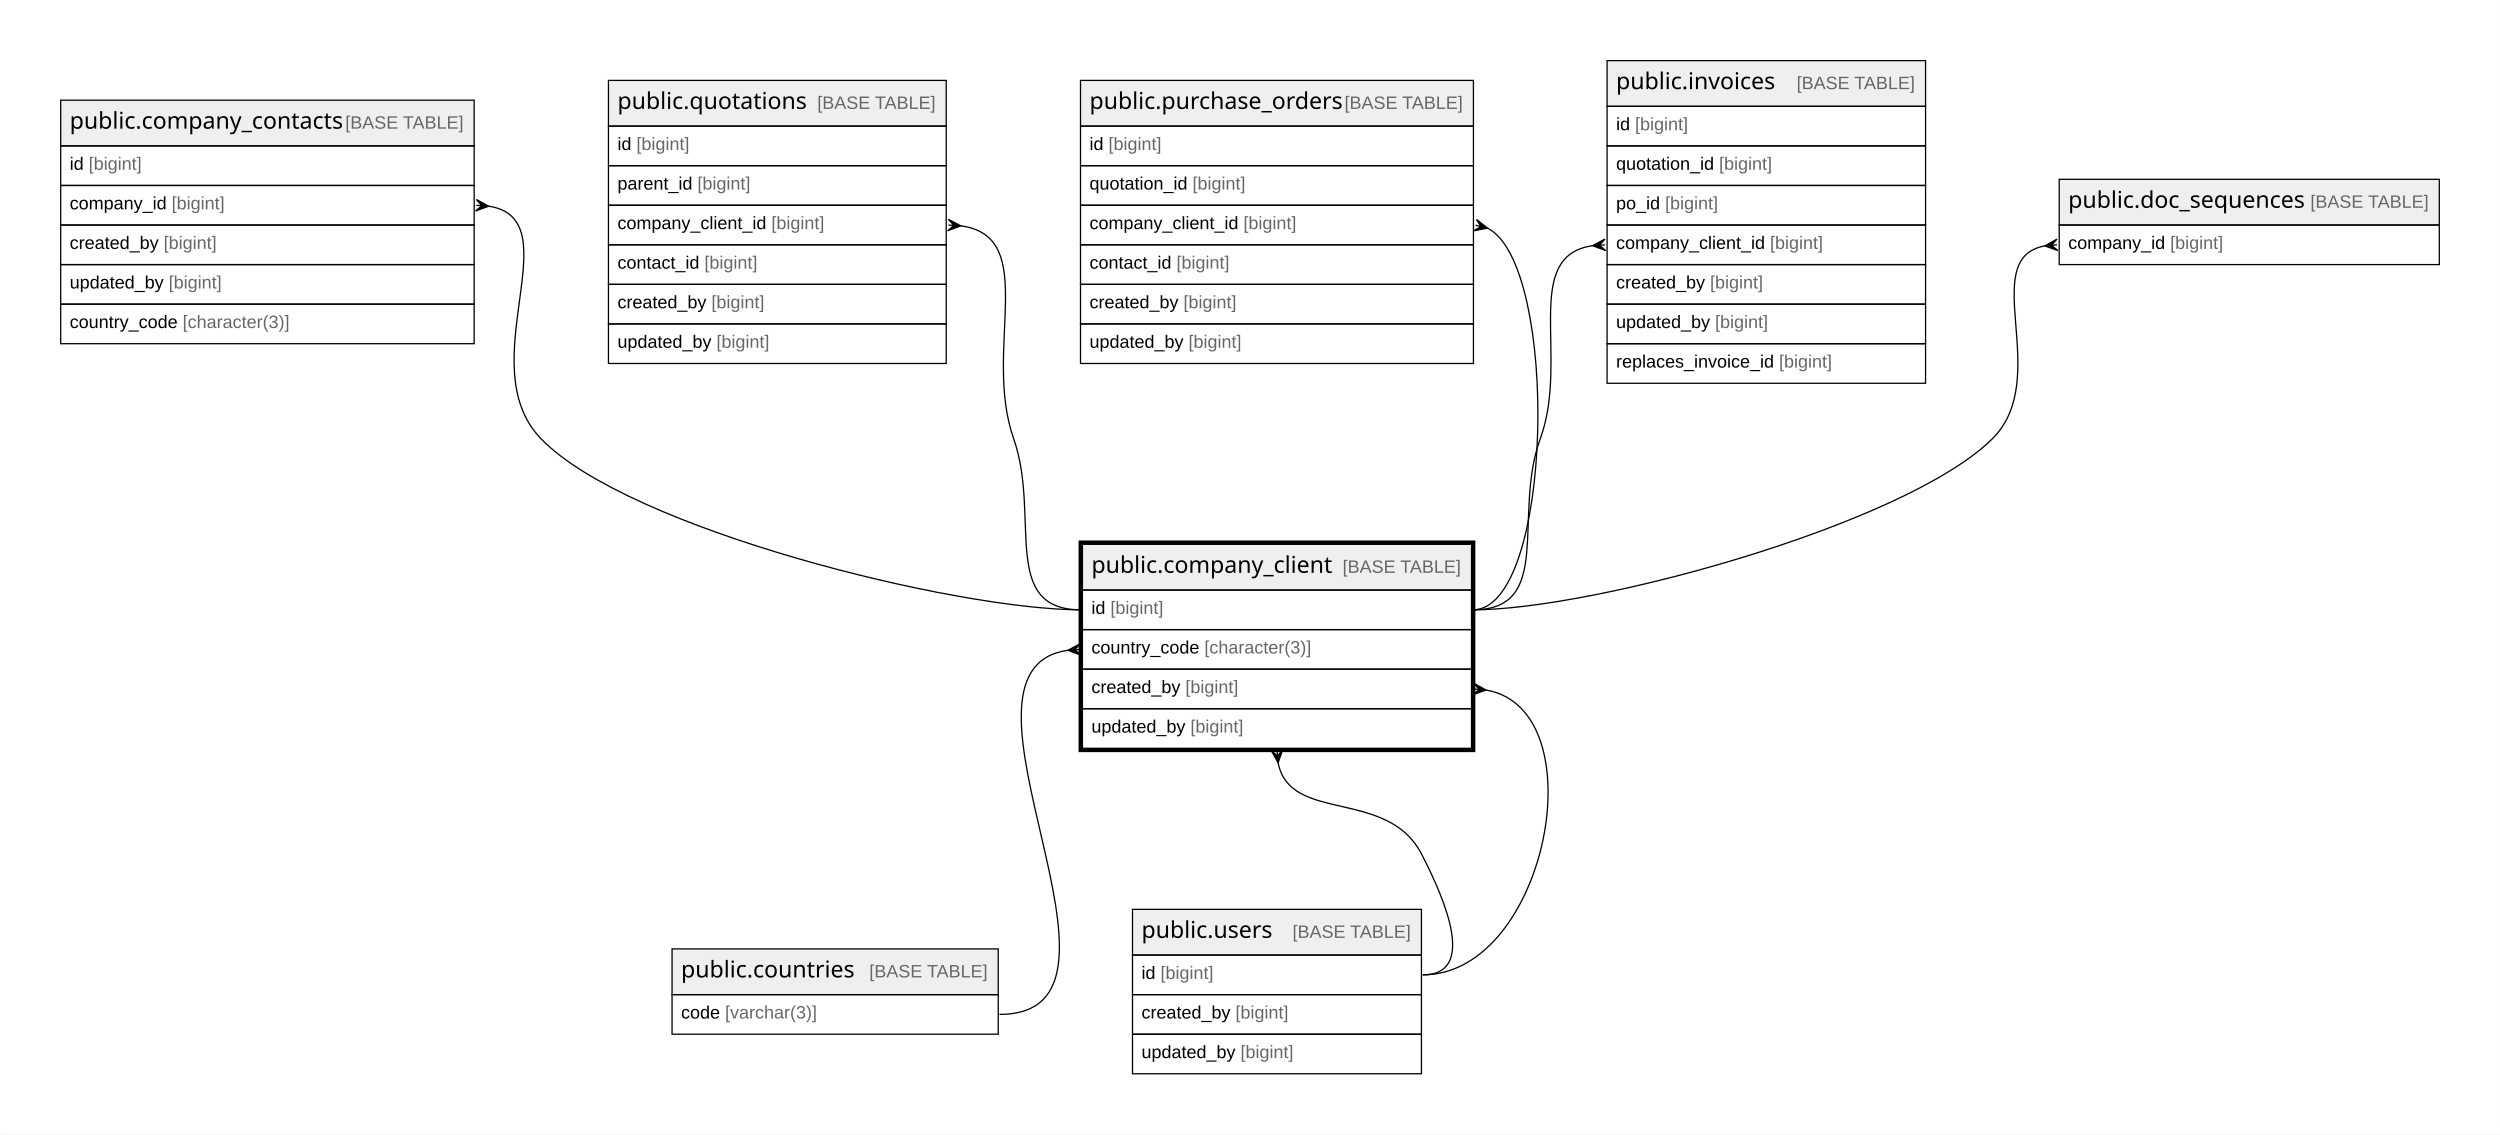
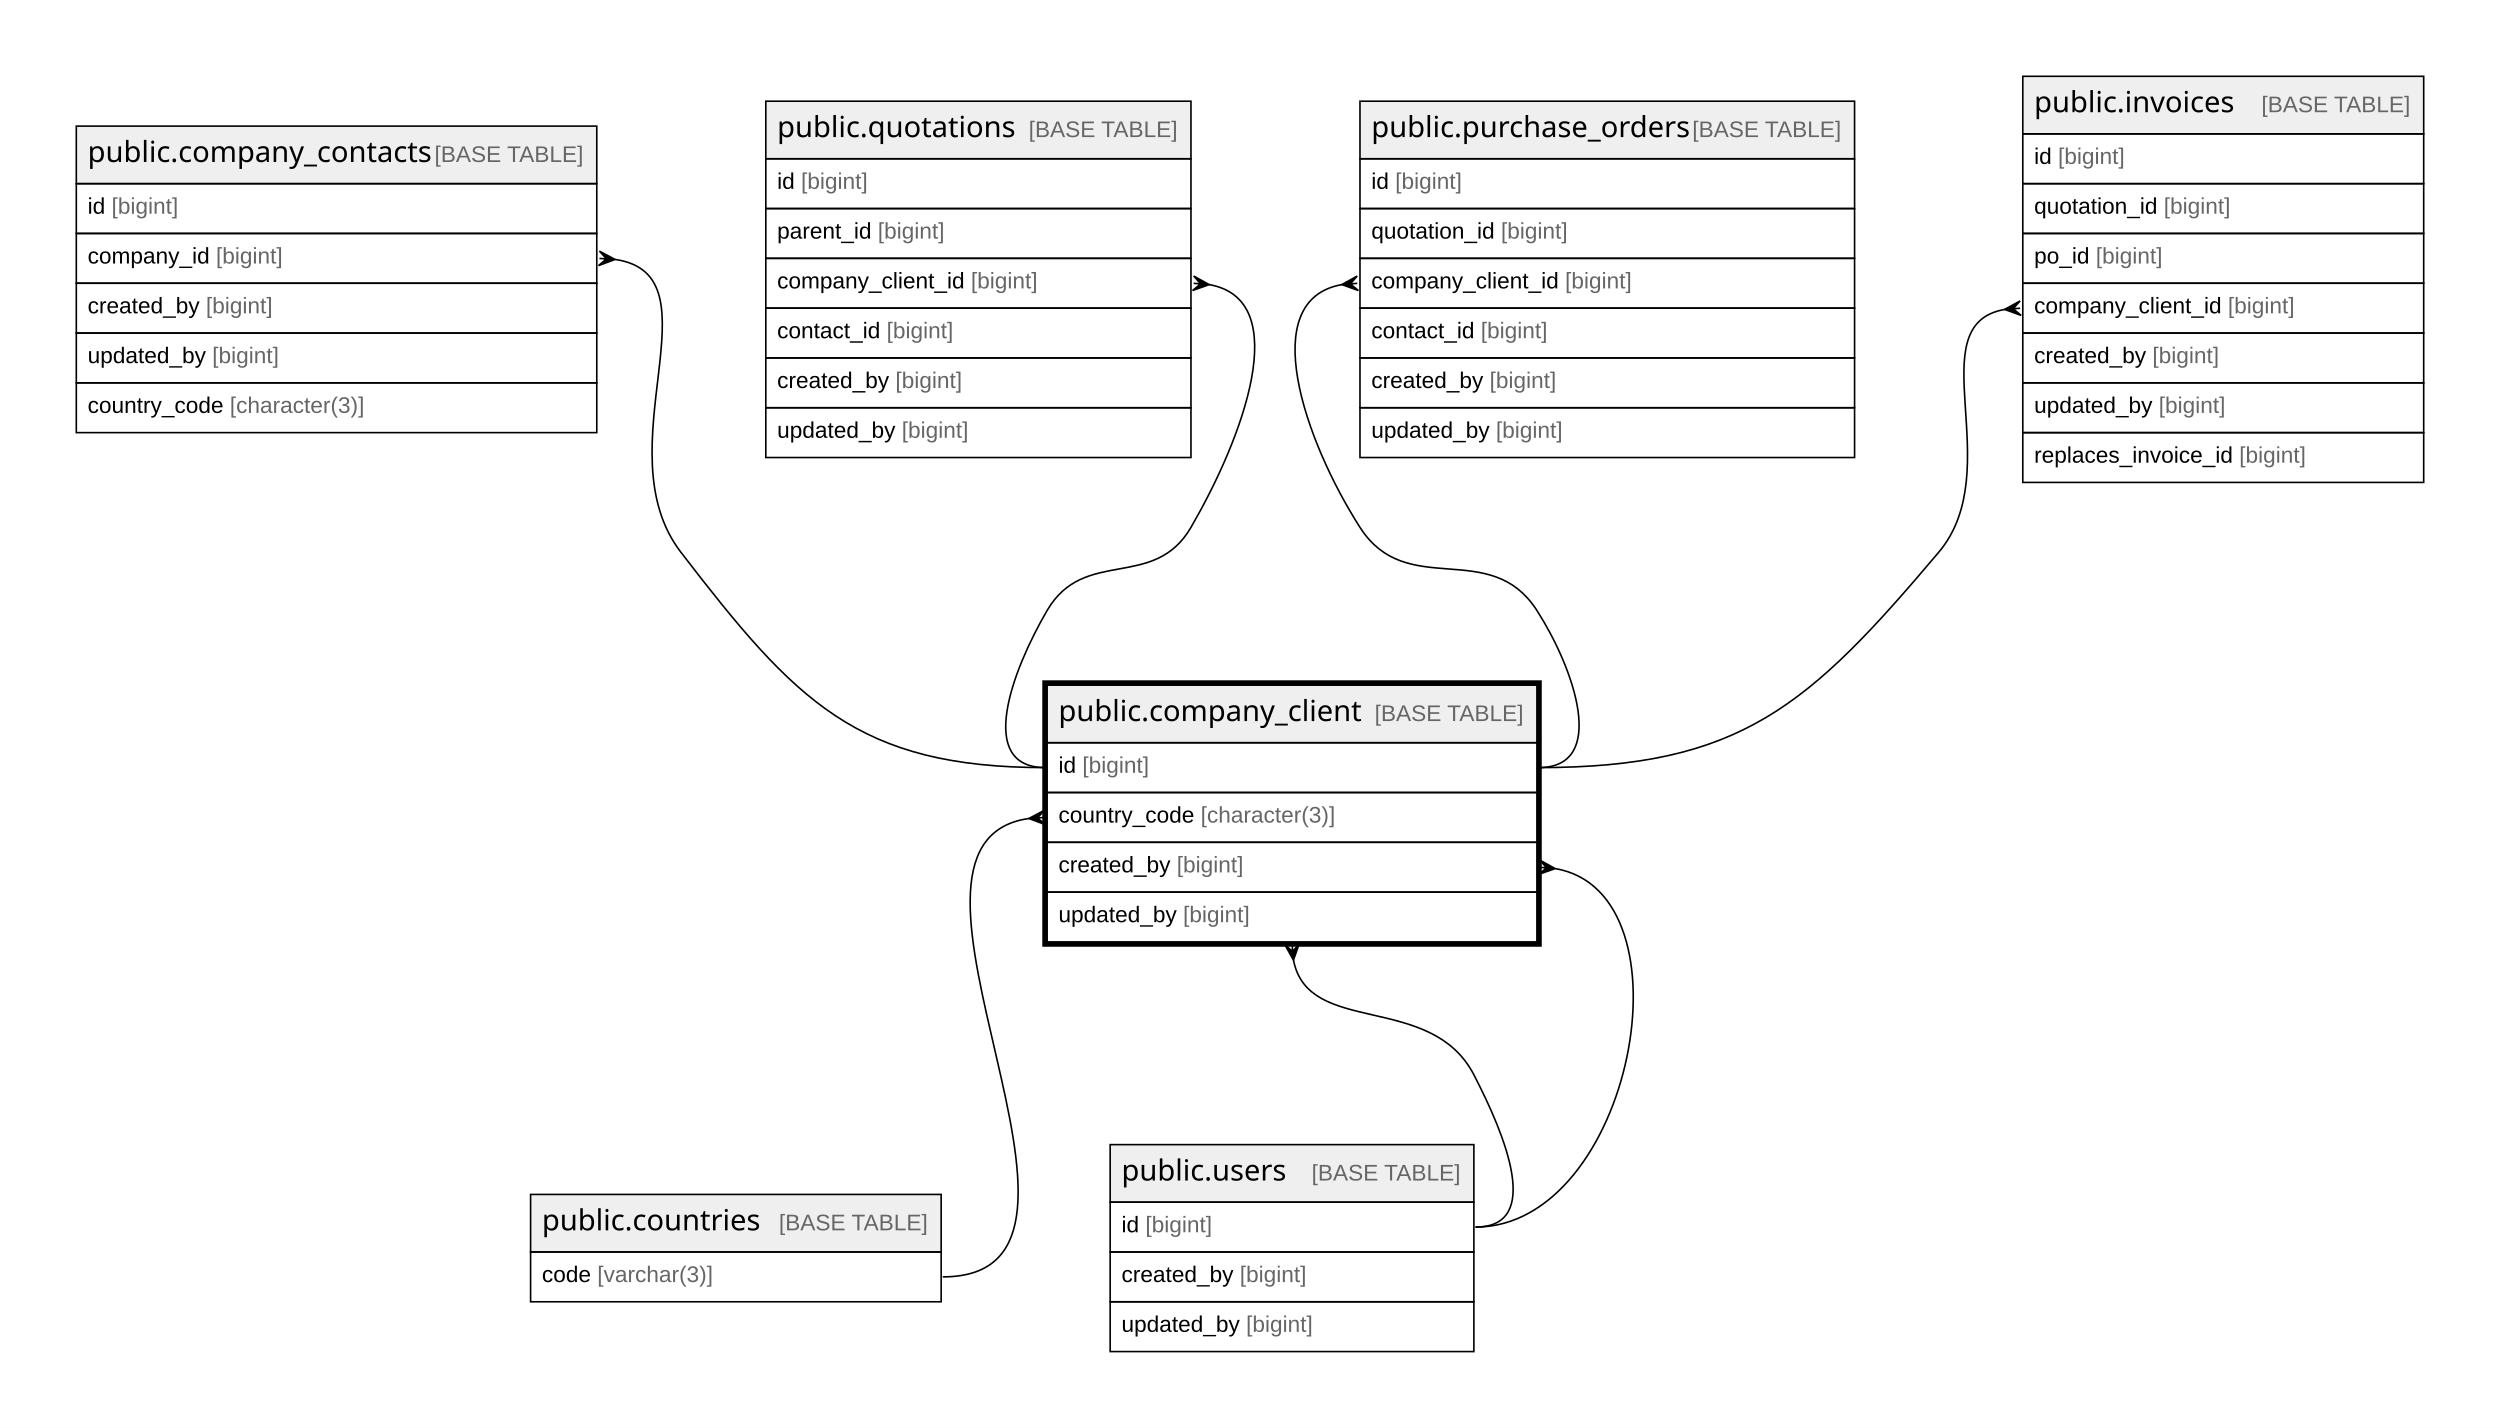
- <svg xmlns="http://www.w3.org/2000/svg" width="1946pt" height="883pt" viewBox="0.00 0.00 1946.34 883.20">
+ <svg xmlns="http://www.w3.org/2000/svg" width="1546pt" height="883pt" viewBox="0.00 0.00 1546.35 883.20">
  <g id="graph0" class="graph" transform="scale(1 1) rotate(0) translate(4 879.2)">
-     <polygon fill="white" stroke="none" points="-4,4 -4,-879.2 1942.34,-879.2 1942.34,4 -4,4" />
+     <polygon fill="white" stroke="none" points="-4,4 -4,-879.2 1542.35,-879.2 1542.35,4 -4,4" />
    <g id="node1" class="node">
-       <polygon fill="#efefef" stroke="none" points="838.7,-419.8 838.7,-455.4 1141.64,-455.4 1141.64,-419.8 838.7,-419.8" />
-       <polygon fill="none" stroke="black" points="838.7,-419.8 838.7,-455.4 1141.64,-455.4 1141.64,-419.8 838.7,-419.8" />
-       <text text-anchor="start" x="845.7" y="-433.2" font-family="Arial Bold" font-size="18.00">public.company_client</text>
-       <text text-anchor="start" x="1010.15" y="-433.2" font-family="Arial" font-size="14.00">    </text>
-       <text text-anchor="start" x="1041.27" y="-433.2" font-family="Arial" font-size="14.00" fill="#666666">[BASE TABLE]</text>
-       <polygon fill="none" stroke="black" points="838.7,-389 838.7,-419.8 1141.64,-419.8 1141.64,-389 838.7,-389" />
-       <text text-anchor="start" x="845.7" y="-401.2" font-family="Arial" font-size="14.00">id </text>
-       <text text-anchor="start" x="860.48" y="-401.2" font-family="Arial" font-size="14.00" fill="#666666">[bigint]</text>
-       <polygon fill="none" stroke="black" points="838.7,-358.2 838.7,-389 1141.64,-389 1141.64,-358.2 838.7,-358.2" />
-       <text text-anchor="start" x="845.7" y="-370.4" font-family="Arial" font-size="14.00">country_code </text>
-       <text text-anchor="start" x="933.64" y="-370.4" font-family="Arial" font-size="14.00" fill="#666666">[character(3)]</text>
-       <polygon fill="none" stroke="black" points="838.7,-327.4 838.7,-358.2 1141.64,-358.2 1141.64,-327.4 838.7,-327.4" />
-       <text text-anchor="start" x="845.7" y="-339.6" font-family="Arial" font-size="14.00">created_by </text>
-       <text text-anchor="start" x="918.85" y="-339.6" font-family="Arial" font-size="14.00" fill="#666666">[bigint]</text>
-       <polygon fill="none" stroke="black" points="838.7,-296.6 838.7,-327.4 1141.64,-327.4 1141.64,-296.6 838.7,-296.6" />
-       <text text-anchor="start" x="845.7" y="-308.8" font-family="Arial" font-size="14.00">updated_by </text>
-       <text text-anchor="start" x="922.76" y="-308.8" font-family="Arial" font-size="14.00" fill="#666666">[bigint]</text>
-       <polygon fill="none" stroke="black" stroke-width="3" points="837.2,-295.1 837.2,-456.9 1143.14,-456.9 1143.14,-295.1 837.2,-295.1" />
+       <polygon fill="#efefef" stroke="none" points="643.7,-419.8 643.7,-455.4 946.64,-455.4 946.64,-419.8 643.7,-419.8" />
+       <polygon fill="none" stroke="black" points="643.7,-419.8 643.7,-455.4 946.64,-455.4 946.64,-419.8 643.7,-419.8" />
+       <text text-anchor="start" x="650.7" y="-433.2" font-family="Arial Bold" font-size="18.00">public.company_client</text>
+       <text text-anchor="start" x="815.15" y="-433.2" font-family="Arial" font-size="14.00">    </text>
+       <text text-anchor="start" x="846.27" y="-433.2" font-family="Arial" font-size="14.00" fill="#666666">[BASE TABLE]</text>
+       <polygon fill="none" stroke="black" points="643.7,-389 643.7,-419.8 946.64,-419.8 946.64,-389 643.7,-389" />
+       <text text-anchor="start" x="650.7" y="-401.2" font-family="Arial" font-size="14.00">id </text>
+       <text text-anchor="start" x="665.48" y="-401.2" font-family="Arial" font-size="14.00" fill="#666666">[bigint]</text>
+       <polygon fill="none" stroke="black" points="643.7,-358.2 643.7,-389 946.64,-389 946.64,-358.2 643.7,-358.2" />
+       <text text-anchor="start" x="650.7" y="-370.4" font-family="Arial" font-size="14.00">country_code </text>
+       <text text-anchor="start" x="738.64" y="-370.4" font-family="Arial" font-size="14.00" fill="#666666">[character(3)]</text>
+       <polygon fill="none" stroke="black" points="643.7,-327.4 643.7,-358.2 946.64,-358.2 946.64,-327.4 643.7,-327.4" />
+       <text text-anchor="start" x="650.7" y="-339.6" font-family="Arial" font-size="14.00">created_by </text>
+       <text text-anchor="start" x="723.85" y="-339.6" font-family="Arial" font-size="14.00" fill="#666666">[bigint]</text>
+       <polygon fill="none" stroke="black" points="643.7,-296.6 643.7,-327.4 946.64,-327.4 946.64,-296.6 643.7,-296.6" />
+       <text text-anchor="start" x="650.7" y="-308.8" font-family="Arial" font-size="14.00">updated_by </text>
+       <text text-anchor="start" x="727.76" y="-308.8" font-family="Arial" font-size="14.00" fill="#666666">[bigint]</text>
+       <polygon fill="none" stroke="black" stroke-width="3" points="642.2,-295.1 642.2,-456.9 948.14,-456.9 948.14,-295.1 642.2,-295.1" />
+     </g>
+     <g id="node6" class="node">
+       <polygon fill="#efefef" stroke="none" points="324.19,-104.8 324.19,-140.4 578.15,-140.4 578.15,-104.8 324.19,-104.8" />
+       <polygon fill="none" stroke="black" points="324.19,-104.8 324.19,-140.4 578.15,-140.4 578.15,-104.8 324.19,-104.8" />
+       <text text-anchor="start" x="331.19" y="-118.2" font-family="Arial Bold" font-size="18.00">public.countries</text>
+       <text text-anchor="start" x="446.66" y="-118.2" font-family="Arial" font-size="14.00">    </text>
+       <text text-anchor="start" x="477.78" y="-118.2" font-family="Arial" font-size="14.00" fill="#666666">[BASE TABLE]</text>
+       <polygon fill="none" stroke="black" points="324.19,-74 324.19,-104.8 578.15,-104.8 578.15,-74 324.19,-74" />
+       <text text-anchor="start" x="331.19" y="-86.2" font-family="Arial" font-size="14.00">code </text>
+       <text text-anchor="start" x="365.44" y="-86.2" font-family="Arial" font-size="14.00" fill="#666666">[varchar(3)]</text>
+     </g>
+     <g id="edge5" class="edge">
+       <path fill="none" stroke="black" d="M632.47,-372.93C524.07,-357.73 704.91,-89.4 579.15,-89.4" />
+       <polygon fill="black" stroke="black" points="632.38,-372.92 642.07,-378.07 637.71,-373.27 642.03,-373.56 642.03,-373.56 642.03,-373.56 637.71,-373.27 642.66,-369.09 632.38,-372.92" />
    </g>
    <g id="node7" class="node">
-       <polygon fill="#efefef" stroke="none" points="519.19,-104.8 519.19,-140.4 773.15,-140.4 773.15,-104.8 519.19,-104.8" />
-       <polygon fill="none" stroke="black" points="519.19,-104.8 519.19,-140.4 773.15,-140.4 773.15,-104.8 519.19,-104.8" />
-       <text text-anchor="start" x="526.19" y="-118.2" font-family="Arial Bold" font-size="18.00">public.countries</text>
-       <text text-anchor="start" x="641.66" y="-118.2" font-family="Arial" font-size="14.00">    </text>
-       <text text-anchor="start" x="672.78" y="-118.2" font-family="Arial" font-size="14.00" fill="#666666">[BASE TABLE]</text>
-       <polygon fill="none" stroke="black" points="519.19,-74 519.19,-104.8 773.15,-104.8 773.15,-74 519.19,-74" />
-       <text text-anchor="start" x="526.19" y="-86.2" font-family="Arial" font-size="14.00">code </text>
-       <text text-anchor="start" x="560.44" y="-86.2" font-family="Arial" font-size="14.00" fill="#666666">[varchar(3)]</text>
+       <polygon fill="#efefef" stroke="none" points="682.68,-135.6 682.68,-171.2 907.65,-171.2 907.65,-135.6 682.68,-135.6" />
+       <polygon fill="none" stroke="black" points="682.68,-135.6 682.68,-171.2 907.65,-171.2 907.65,-135.6 682.68,-135.6" />
+       <text text-anchor="start" x="689.68" y="-149" font-family="Arial Bold" font-size="18.00">public.users</text>
+       <text text-anchor="start" x="776.16" y="-149" font-family="Arial" font-size="14.00">    </text>
+       <text text-anchor="start" x="807.28" y="-149" font-family="Arial" font-size="14.00" fill="#666666">[BASE TABLE]</text>
+       <polygon fill="none" stroke="black" points="682.68,-104.8 682.68,-135.6 907.65,-135.6 907.65,-104.8 682.68,-104.8" />
+       <text text-anchor="start" x="689.68" y="-117" font-family="Arial" font-size="14.00">id </text>
+       <text text-anchor="start" x="704.47" y="-117" font-family="Arial" font-size="14.00" fill="#666666">[bigint]</text>
+       <polygon fill="none" stroke="black" points="682.68,-74 682.68,-104.8 907.65,-104.8 907.65,-74 682.68,-74" />
+       <text text-anchor="start" x="689.68" y="-86.2" font-family="Arial" font-size="14.00">created_by </text>
+       <text text-anchor="start" x="762.84" y="-86.2" font-family="Arial" font-size="14.00" fill="#666666">[bigint]</text>
+       <polygon fill="none" stroke="black" points="682.68,-43.2 682.68,-74 907.65,-74 907.65,-43.2 682.68,-43.2" />
+       <text text-anchor="start" x="689.68" y="-55.4" font-family="Arial" font-size="14.00">updated_by </text>
+       <text text-anchor="start" x="766.75" y="-55.4" font-family="Arial" font-size="14.00" fill="#666666">[bigint]</text>
    </g>
    <g id="edge6" class="edge">
-       <path fill="none" stroke="black" d="M827.47,-372.93C719.07,-357.73 899.91,-89.4 774.15,-89.4" />
-       <polygon fill="black" stroke="black" points="827.38,-372.92 837.07,-378.07 832.71,-373.27 837.03,-373.56 837.03,-373.56 837.03,-373.56 832.71,-373.27 837.66,-369.09 827.38,-372.92" />
-     </g>
-     <g id="node8" class="node">
-       <polygon fill="#efefef" stroke="none" points="877.68,-135.6 877.68,-171.2 1102.65,-171.2 1102.65,-135.6 877.68,-135.6" />
-       <polygon fill="none" stroke="black" points="877.68,-135.6 877.68,-171.2 1102.65,-171.2 1102.65,-135.6 877.68,-135.6" />
-       <text text-anchor="start" x="884.68" y="-149" font-family="Arial Bold" font-size="18.00">public.users</text>
-       <text text-anchor="start" x="971.16" y="-149" font-family="Arial" font-size="14.00">    </text>
-       <text text-anchor="start" x="1002.28" y="-149" font-family="Arial" font-size="14.00" fill="#666666">[BASE TABLE]</text>
-       <polygon fill="none" stroke="black" points="877.68,-104.8 877.68,-135.6 1102.65,-135.6 1102.65,-104.8 877.68,-104.8" />
-       <text text-anchor="start" x="884.68" y="-117" font-family="Arial" font-size="14.00">id </text>
-       <text text-anchor="start" x="899.47" y="-117" font-family="Arial" font-size="14.00" fill="#666666">[bigint]</text>
-       <polygon fill="none" stroke="black" points="877.68,-74 877.68,-104.8 1102.65,-104.8 1102.65,-74 877.68,-74" />
-       <text text-anchor="start" x="884.68" y="-86.2" font-family="Arial" font-size="14.00">created_by </text>
-       <text text-anchor="start" x="957.84" y="-86.2" font-family="Arial" font-size="14.00" fill="#666666">[bigint]</text>
-       <polygon fill="none" stroke="black" points="877.68,-43.2 877.68,-74 1102.65,-74 1102.65,-43.2 877.68,-43.2" />
-       <text text-anchor="start" x="884.68" y="-55.4" font-family="Arial" font-size="14.00">updated_by </text>
-       <text text-anchor="start" x="961.75" y="-55.4" font-family="Arial" font-size="14.00" fill="#666666">[bigint]</text>
+       <path fill="none" stroke="black" d="M957.98,-341.95C1045.18,-327 1005.46,-120.2 908.65,-120.2" />
+       <polygon fill="black" stroke="black" points="957.94,-341.95 947.6,-338.29 952.62,-342.39 948.3,-342.75 948.3,-342.75 948.3,-342.75 952.62,-342.39 948.34,-347.26 957.94,-341.95" />
    </g>
    <g id="edge7" class="edge">
-       <path fill="none" stroke="black" d="M1152.98,-341.95C1240.18,-327 1200.46,-120.2 1103.65,-120.2" />
-       <polygon fill="black" stroke="black" points="1152.94,-341.95 1142.6,-338.29 1147.62,-342.39 1143.3,-342.75 1143.3,-342.75 1143.3,-342.75 1147.62,-342.39 1143.34,-347.26 1152.94,-341.95" />
-     </g>
-     <g id="edge8" class="edge">
-       <path fill="none" stroke="black" d="M991.06,-285.42C1000.15,-237.87 1076,-265.83 1102.65,-214.4 1121.92,-177.23 1145.52,-120.2 1103.65,-120.2" />
-       <polygon fill="black" stroke="black" points="991.07,-285.31 985.71,-294.87 990.6,-290.62 990.23,-294.93 990.23,-294.93 990.23,-294.93 990.6,-290.62 994.68,-295.66 991.07,-285.31" />
+       <path fill="none" stroke="black" d="M796.06,-285.42C805.15,-237.87 881,-265.83 907.65,-214.4 926.92,-177.23 950.52,-120.2 908.65,-120.2" />
+       <polygon fill="black" stroke="black" points="796.07,-285.31 790.71,-294.87 795.6,-290.62 795.23,-294.93 795.23,-294.93 795.23,-294.93 795.6,-290.62 799.68,-295.66 796.07,-285.31" />
    </g>
    <g id="node2" class="node">
      <polygon fill="#efefef" stroke="none" points="43.2,-765.6 43.2,-801.2 365.13,-801.2 365.13,-765.6 43.2,-765.6" />
      <polygon fill="none" stroke="black" points="43.2,-765.6 43.2,-801.2 365.13,-801.2 365.13,-765.6 43.2,-765.6" />
      <text text-anchor="start" x="50.2" y="-779" font-family="Arial Bold" font-size="18.00">public.company_contacts</text>
      <text text-anchor="start" x="233.65" y="-779" font-family="Arial" font-size="14.00">    </text>
      <text text-anchor="start" x="264.76" y="-779" font-family="Arial" font-size="14.00" fill="#666666">[BASE TABLE]</text>
      <polygon fill="none" stroke="black" points="43.2,-734.8 43.2,-765.6 365.13,-765.6 365.13,-734.8 43.2,-734.8" />
      <text text-anchor="start" x="50.2" y="-747" font-family="Arial" font-size="14.00">id </text>
      <text text-anchor="start" x="64.99" y="-747" font-family="Arial" font-size="14.00" fill="#666666">[bigint]</text>
      <polygon fill="none" stroke="black" points="43.2,-704 43.2,-734.8 365.13,-734.8 365.13,-704 43.2,-704" />
      <text text-anchor="start" x="50.2" y="-716.2" font-family="Arial" font-size="14.00">company_id </text>
      <text text-anchor="start" x="129.58" y="-716.2" font-family="Arial" font-size="14.00" fill="#666666">[bigint]</text>
      <polygon fill="none" stroke="black" points="43.2,-673.2 43.2,-704 365.13,-704 365.13,-673.2 43.2,-673.2" />
      <text text-anchor="start" x="50.2" y="-685.4" font-family="Arial" font-size="14.00">created_by </text>
      <text text-anchor="start" x="123.36" y="-685.4" font-family="Arial" font-size="14.00" fill="#666666">[bigint]</text>
      <polygon fill="none" stroke="black" points="43.2,-642.4 43.2,-673.2 365.13,-673.2 365.13,-642.4 43.2,-642.4" />
      <text text-anchor="start" x="50.2" y="-654.6" font-family="Arial" font-size="14.00">updated_by </text>
      <text text-anchor="start" x="127.27" y="-654.6" font-family="Arial" font-size="14.00" fill="#666666">[bigint]</text>
      <polygon fill="none" stroke="black" points="43.2,-611.6 43.2,-642.4 365.13,-642.4 365.13,-611.6 43.2,-611.6" />
      <text text-anchor="start" x="50.2" y="-623.8" font-family="Arial" font-size="14.00">country_code </text>
      <text text-anchor="start" x="138.14" y="-623.8" font-family="Arial" font-size="14.00" fill="#666666">[character(3)]</text>
    </g>
    <g id="edge1" class="edge">
-       <path fill="none" stroke="black" d="M376.41,-718.68C442.16,-708.61 361.44,-595.21 417.17,-537.6 485.33,-467.15 739.67,-404.4 837.7,-404.4" />
-       <polygon fill="black" stroke="black" points="376.44,-718.68 366.15,-714.89 371.12,-719.05 366.8,-719.35 366.8,-719.35 366.8,-719.35 371.12,-719.05 366.78,-723.87 376.44,-718.68" />
+       <path fill="none" stroke="black" d="M376.46,-718.72C442.78,-709.14 368.31,-601.14 417.17,-537.6 488.13,-445.31 526.28,-404.4 642.7,-404.4" />
+       <polygon fill="black" stroke="black" points="376.45,-718.72 366.17,-714.89 371.12,-719.07 366.8,-719.36 366.8,-719.36 366.8,-719.36 371.12,-719.07 366.77,-723.87 376.45,-718.72" />
    </g>
    <g id="node3" class="node">
      <polygon fill="#efefef" stroke="none" points="469.68,-781 469.68,-816.6 732.66,-816.6 732.66,-781 469.68,-781" />
      <polygon fill="none" stroke="black" points="469.68,-781 469.68,-816.6 732.66,-816.6 732.66,-781 469.68,-781" />
      <text text-anchor="start" x="476.68" y="-794.4" font-family="Arial Bold" font-size="18.00">public.quotations</text>
      <text text-anchor="start" x="601.17" y="-794.4" font-family="Arial" font-size="14.00">    </text>
      <text text-anchor="start" x="632.28" y="-794.4" font-family="Arial" font-size="14.00" fill="#666666">[BASE TABLE]</text>
      <polygon fill="none" stroke="black" points="469.68,-750.2 469.68,-781 732.66,-781 732.66,-750.2 469.68,-750.2" />
      <text text-anchor="start" x="476.68" y="-762.4" font-family="Arial" font-size="14.00">id </text>
      <text text-anchor="start" x="491.46" y="-762.4" font-family="Arial" font-size="14.00" fill="#666666">[bigint]</text>
      <polygon fill="none" stroke="black" points="469.68,-719.4 469.68,-750.2 732.66,-750.2 732.66,-719.4 469.68,-719.4" />
      <text text-anchor="start" x="476.68" y="-731.6" font-family="Arial" font-size="14.00">parent_id </text>
      <text text-anchor="start" x="538.95" y="-731.6" font-family="Arial" font-size="14.00" fill="#666666">[bigint]</text>
      <polygon fill="none" stroke="black" points="469.68,-688.6 469.68,-719.4 732.66,-719.4 732.66,-688.6 469.68,-688.6" />
      <text text-anchor="start" x="476.68" y="-700.8" font-family="Arial" font-size="14.00">company_client_id </text>
      <text text-anchor="start" x="596.53" y="-700.8" font-family="Arial" font-size="14.00" fill="#666666">[bigint]</text>
      <polygon fill="none" stroke="black" points="469.68,-657.8 469.68,-688.6 732.66,-688.6 732.66,-657.8 469.68,-657.8" />
      <text text-anchor="start" x="476.68" y="-670" font-family="Arial" font-size="14.00">contact_id </text>
      <text text-anchor="start" x="544.39" y="-670" font-family="Arial" font-size="14.00" fill="#666666">[bigint]</text>
      <polygon fill="none" stroke="black" points="469.68,-627 469.68,-657.8 732.66,-657.8 732.66,-627 469.68,-627" />
      <text text-anchor="start" x="476.68" y="-639.2" font-family="Arial" font-size="14.00">created_by </text>
      <text text-anchor="start" x="549.84" y="-639.2" font-family="Arial" font-size="14.00" fill="#666666">[bigint]</text>
      <polygon fill="none" stroke="black" points="469.68,-596.2 469.68,-627 732.66,-627 732.66,-596.2 469.68,-596.2" />
      <text text-anchor="start" x="476.68" y="-608.4" font-family="Arial" font-size="14.00">updated_by </text>
      <text text-anchor="start" x="553.75" y="-608.4" font-family="Arial" font-size="14.00" fill="#666666">[bigint]</text>
    </g>
    <g id="edge2" class="edge">
-       <path fill="none" stroke="black" d="M743.71,-703.4C806.41,-695.29 760.7,-607.22 785.17,-537.6 806.26,-477.56 774.06,-404.4 837.7,-404.4" />
-       <polygon fill="black" stroke="black" points="743.97,-703.38 733.72,-699.49 738.65,-703.7 734.32,-703.96 734.32,-703.96 734.32,-703.96 738.65,-703.7 734.26,-708.47 743.97,-703.38" />
+       <path fill="none" stroke="black" d="M743.77,-703.19C797.01,-693.93 764.55,-607.84 732.66,-553 709.7,-513.53 666.72,-541.03 643.7,-501.6 621.91,-464.29 599.49,-404.4 642.7,-404.4" />
+       <polygon fill="black" stroke="black" points="743.96,-703.17 733.63,-699.49 738.64,-703.6 734.32,-703.95 734.32,-703.95 734.32,-703.95 738.64,-703.6 734.35,-708.46 743.96,-703.17" />
    </g>
    <g id="node4" class="node">
      <polygon fill="#efefef" stroke="none" points="837.2,-781 837.2,-816.6 1143.13,-816.6 1143.13,-781 837.2,-781" />
      <polygon fill="none" stroke="black" points="837.2,-781 837.2,-816.6 1143.13,-816.6 1143.13,-781 837.2,-781" />
      <text text-anchor="start" x="844.2" y="-794.4" font-family="Arial Bold" font-size="18.00">public.purchase_orders</text>
      <text text-anchor="start" x="1011.64" y="-794.4" font-family="Arial" font-size="14.00">    </text>
      <text text-anchor="start" x="1042.76" y="-794.4" font-family="Arial" font-size="14.00" fill="#666666">[BASE TABLE]</text>
      <polygon fill="none" stroke="black" points="837.2,-750.2 837.2,-781 1143.13,-781 1143.13,-750.2 837.2,-750.2" />
      <text text-anchor="start" x="844.2" y="-762.4" font-family="Arial" font-size="14.00">id </text>
      <text text-anchor="start" x="858.99" y="-762.4" font-family="Arial" font-size="14.00" fill="#666666">[bigint]</text>
      <polygon fill="none" stroke="black" points="837.2,-719.4 837.2,-750.2 1143.13,-750.2 1143.13,-719.4 837.2,-719.4" />
      <text text-anchor="start" x="844.2" y="-731.6" font-family="Arial" font-size="14.00">quotation_id </text>
      <text text-anchor="start" x="924.38" y="-731.6" font-family="Arial" font-size="14.00" fill="#666666">[bigint]</text>
      <polygon fill="none" stroke="black" points="837.2,-688.6 837.2,-719.4 1143.13,-719.4 1143.13,-688.6 837.2,-688.6" />
      <text text-anchor="start" x="844.2" y="-700.8" font-family="Arial" font-size="14.00">company_client_id </text>
      <text text-anchor="start" x="964.05" y="-700.8" font-family="Arial" font-size="14.00" fill="#666666">[bigint]</text>
      <polygon fill="none" stroke="black" points="837.2,-657.8 837.2,-688.6 1143.13,-688.6 1143.13,-657.8 837.2,-657.8" />
      <text text-anchor="start" x="844.2" y="-670" font-family="Arial" font-size="14.00">contact_id </text>
      <text text-anchor="start" x="911.91" y="-670" font-family="Arial" font-size="14.00" fill="#666666">[bigint]</text>
      <polygon fill="none" stroke="black" points="837.2,-627 837.2,-657.8 1143.13,-657.8 1143.13,-627 837.2,-627" />
      <text text-anchor="start" x="844.2" y="-639.2" font-family="Arial" font-size="14.00">created_by </text>
      <text text-anchor="start" x="917.36" y="-639.2" font-family="Arial" font-size="14.00" fill="#666666">[bigint]</text>
      <polygon fill="none" stroke="black" points="837.2,-596.2 837.2,-627 1143.13,-627 1143.13,-596.2 837.2,-596.2" />
      <text text-anchor="start" x="844.2" y="-608.4" font-family="Arial" font-size="14.00">updated_by </text>
      <text text-anchor="start" x="921.27" y="-608.4" font-family="Arial" font-size="14.00" fill="#666666">[bigint]</text>
    </g>
    <g id="edge3" class="edge">
-       <path fill="none" stroke="black" d="M1154.1,-701.59C1210.37,-673.23 1205.71,-404.4 1142.64,-404.4" />
-       <polygon fill="black" stroke="black" points="1154.18,-701.57 1143.4,-699.55 1148.99,-702.82 1144.78,-703.84 1144.78,-703.84 1144.78,-703.84 1148.99,-702.82 1145.52,-708.3 1154.18,-701.57" />
+       <path fill="none" stroke="black" d="M826.07,-703.17C772.6,-693.78 803.01,-606.44 837.2,-553 866.16,-507.74 917.6,-546.81 946.64,-501.6 969.99,-465.25 990.84,-404.4 947.64,-404.4" />
+       <polygon fill="black" stroke="black" points="825.9,-703.16 835.5,-708.46 831.22,-703.59 835.54,-703.95 835.54,-703.95 835.54,-703.95 831.22,-703.59 836.23,-699.49 825.9,-703.16" />
    </g>
    <g id="node5" class="node">
      <polygon fill="#efefef" stroke="none" points="1247.18,-796.4 1247.18,-832 1495.15,-832 1495.15,-796.4 1247.18,-796.4" />
      <polygon fill="none" stroke="black" points="1247.18,-796.4 1247.18,-832 1495.15,-832 1495.15,-796.4 1247.18,-796.4" />
      <text text-anchor="start" x="1254.18" y="-809.8" font-family="Arial Bold" font-size="18.00">public.invoices</text>
      <text text-anchor="start" x="1363.66" y="-809.8" font-family="Arial" font-size="14.00">    </text>
      <text text-anchor="start" x="1394.78" y="-809.8" font-family="Arial" font-size="14.00" fill="#666666">[BASE TABLE]</text>
      <polygon fill="none" stroke="black" points="1247.18,-765.6 1247.18,-796.4 1495.15,-796.4 1495.15,-765.6 1247.18,-765.6" />
      <text text-anchor="start" x="1254.18" y="-777.8" font-family="Arial" font-size="14.00">id </text>
      <text text-anchor="start" x="1268.97" y="-777.8" font-family="Arial" font-size="14.00" fill="#666666">[bigint]</text>
      <polygon fill="none" stroke="black" points="1247.18,-734.8 1247.18,-765.6 1495.15,-765.6 1495.15,-734.8 1247.18,-734.8" />
      <text text-anchor="start" x="1254.18" y="-747" font-family="Arial" font-size="14.00">quotation_id </text>
      <text text-anchor="start" x="1334.36" y="-747" font-family="Arial" font-size="14.00" fill="#666666">[bigint]</text>
      <polygon fill="none" stroke="black" points="1247.18,-704 1247.18,-734.8 1495.15,-734.8 1495.15,-704 1247.18,-704" />
      <text text-anchor="start" x="1254.18" y="-716.2" font-family="Arial" font-size="14.00">po_id </text>
      <text text-anchor="start" x="1292.33" y="-716.2" font-family="Arial" font-size="14.00" fill="#666666">[bigint]</text>
      <polygon fill="none" stroke="black" points="1247.18,-673.2 1247.18,-704 1495.15,-704 1495.15,-673.2 1247.18,-673.2" />
      <text text-anchor="start" x="1254.18" y="-685.4" font-family="Arial" font-size="14.00">company_client_id </text>
      <text text-anchor="start" x="1374.03" y="-685.4" font-family="Arial" font-size="14.00" fill="#666666">[bigint]</text>
      <polygon fill="none" stroke="black" points="1247.18,-642.4 1247.18,-673.2 1495.15,-673.2 1495.15,-642.4 1247.18,-642.4" />
      <text text-anchor="start" x="1254.18" y="-654.6" font-family="Arial" font-size="14.00">created_by </text>
      <text text-anchor="start" x="1327.34" y="-654.6" font-family="Arial" font-size="14.00" fill="#666666">[bigint]</text>
      <polygon fill="none" stroke="black" points="1247.18,-611.6 1247.18,-642.4 1495.15,-642.4 1495.15,-611.6 1247.18,-611.6" />
      <text text-anchor="start" x="1254.18" y="-623.8" font-family="Arial" font-size="14.00">updated_by </text>
      <text text-anchor="start" x="1331.25" y="-623.8" font-family="Arial" font-size="14.00" fill="#666666">[bigint]</text>
      <polygon fill="none" stroke="black" points="1247.18,-580.8 1247.18,-611.6 1495.15,-611.6 1495.15,-580.8 1247.18,-580.8" />
      <text text-anchor="start" x="1254.18" y="-593" font-family="Arial" font-size="14.00">replaces_invoice_id </text>
      <text text-anchor="start" x="1381.04" y="-593" font-family="Arial" font-size="14.00" fill="#666666">[bigint]</text>
    </g>
    <g id="edge4" class="edge">
-       <path fill="none" stroke="black" d="M1235.91,-687.91C1179.81,-679.74 1218.22,-600.62 1195.17,-537.6 1173.3,-477.84 1206.28,-404.4 1142.64,-404.4" />
-       <polygon fill="black" stroke="black" points="1235.87,-687.91 1245.55,-693.07 1241.2,-688.27 1245.52,-688.56 1245.52,-688.56 1245.52,-688.56 1241.2,-688.27 1246.15,-684.09 1235.87,-687.91" />
-     </g>
-     <g id="node6" class="node">
-       <polygon fill="#efefef" stroke="none" points="1599.2,-704 1599.2,-739.6 1895.14,-739.6 1895.14,-704 1599.2,-704" />
-       <polygon fill="none" stroke="black" points="1599.2,-704 1599.2,-739.6 1895.14,-739.6 1895.14,-704 1599.2,-704" />
-       <text text-anchor="start" x="1606.2" y="-717.4" font-family="Arial Bold" font-size="18.00">public.doc_sequences</text>
-       <text text-anchor="start" x="1763.65" y="-717.4" font-family="Arial" font-size="14.00">    </text>
-       <text text-anchor="start" x="1794.76" y="-717.4" font-family="Arial" font-size="14.00" fill="#666666">[BASE TABLE]</text>
-       <polygon fill="none" stroke="black" points="1599.2,-673.2 1599.2,-704 1895.14,-704 1895.14,-673.2 1599.2,-673.2" />
-       <text text-anchor="start" x="1606.2" y="-685.4" font-family="Arial" font-size="14.00">company_id </text>
-       <text text-anchor="start" x="1685.58" y="-685.4" font-family="Arial" font-size="14.00" fill="#666666">[bigint]</text>
-     </g>
-     <g id="edge5" class="edge">
-       <path fill="none" stroke="black" d="M1587.8,-687.72C1534.67,-677.69 1594.7,-584.77 1547.17,-537.6 1479.98,-470.94 1237.28,-404.4 1142.64,-404.4" />
-       <polygon fill="black" stroke="black" points="1587.9,-687.73 1597.49,-693.06 1593.22,-688.18 1597.53,-688.54 1597.53,-688.54 1597.53,-688.54 1593.22,-688.18 1598.25,-684.09 1587.9,-687.73" />
+       <path fill="none" stroke="black" d="M1236.08,-687.81C1181.95,-678.5 1238.47,-588.86 1195.17,-537.6 1114.54,-442.17 1072.57,-404.4 947.64,-404.4" />
+       <polygon fill="black" stroke="black" points="1235.88,-687.8 1245.5,-693.06 1241.2,-688.21 1245.52,-688.55 1245.52,-688.55 1245.52,-688.55 1241.2,-688.21 1246.2,-684.09 1235.88,-687.8" />
    </g>
  </g>
</svg>
